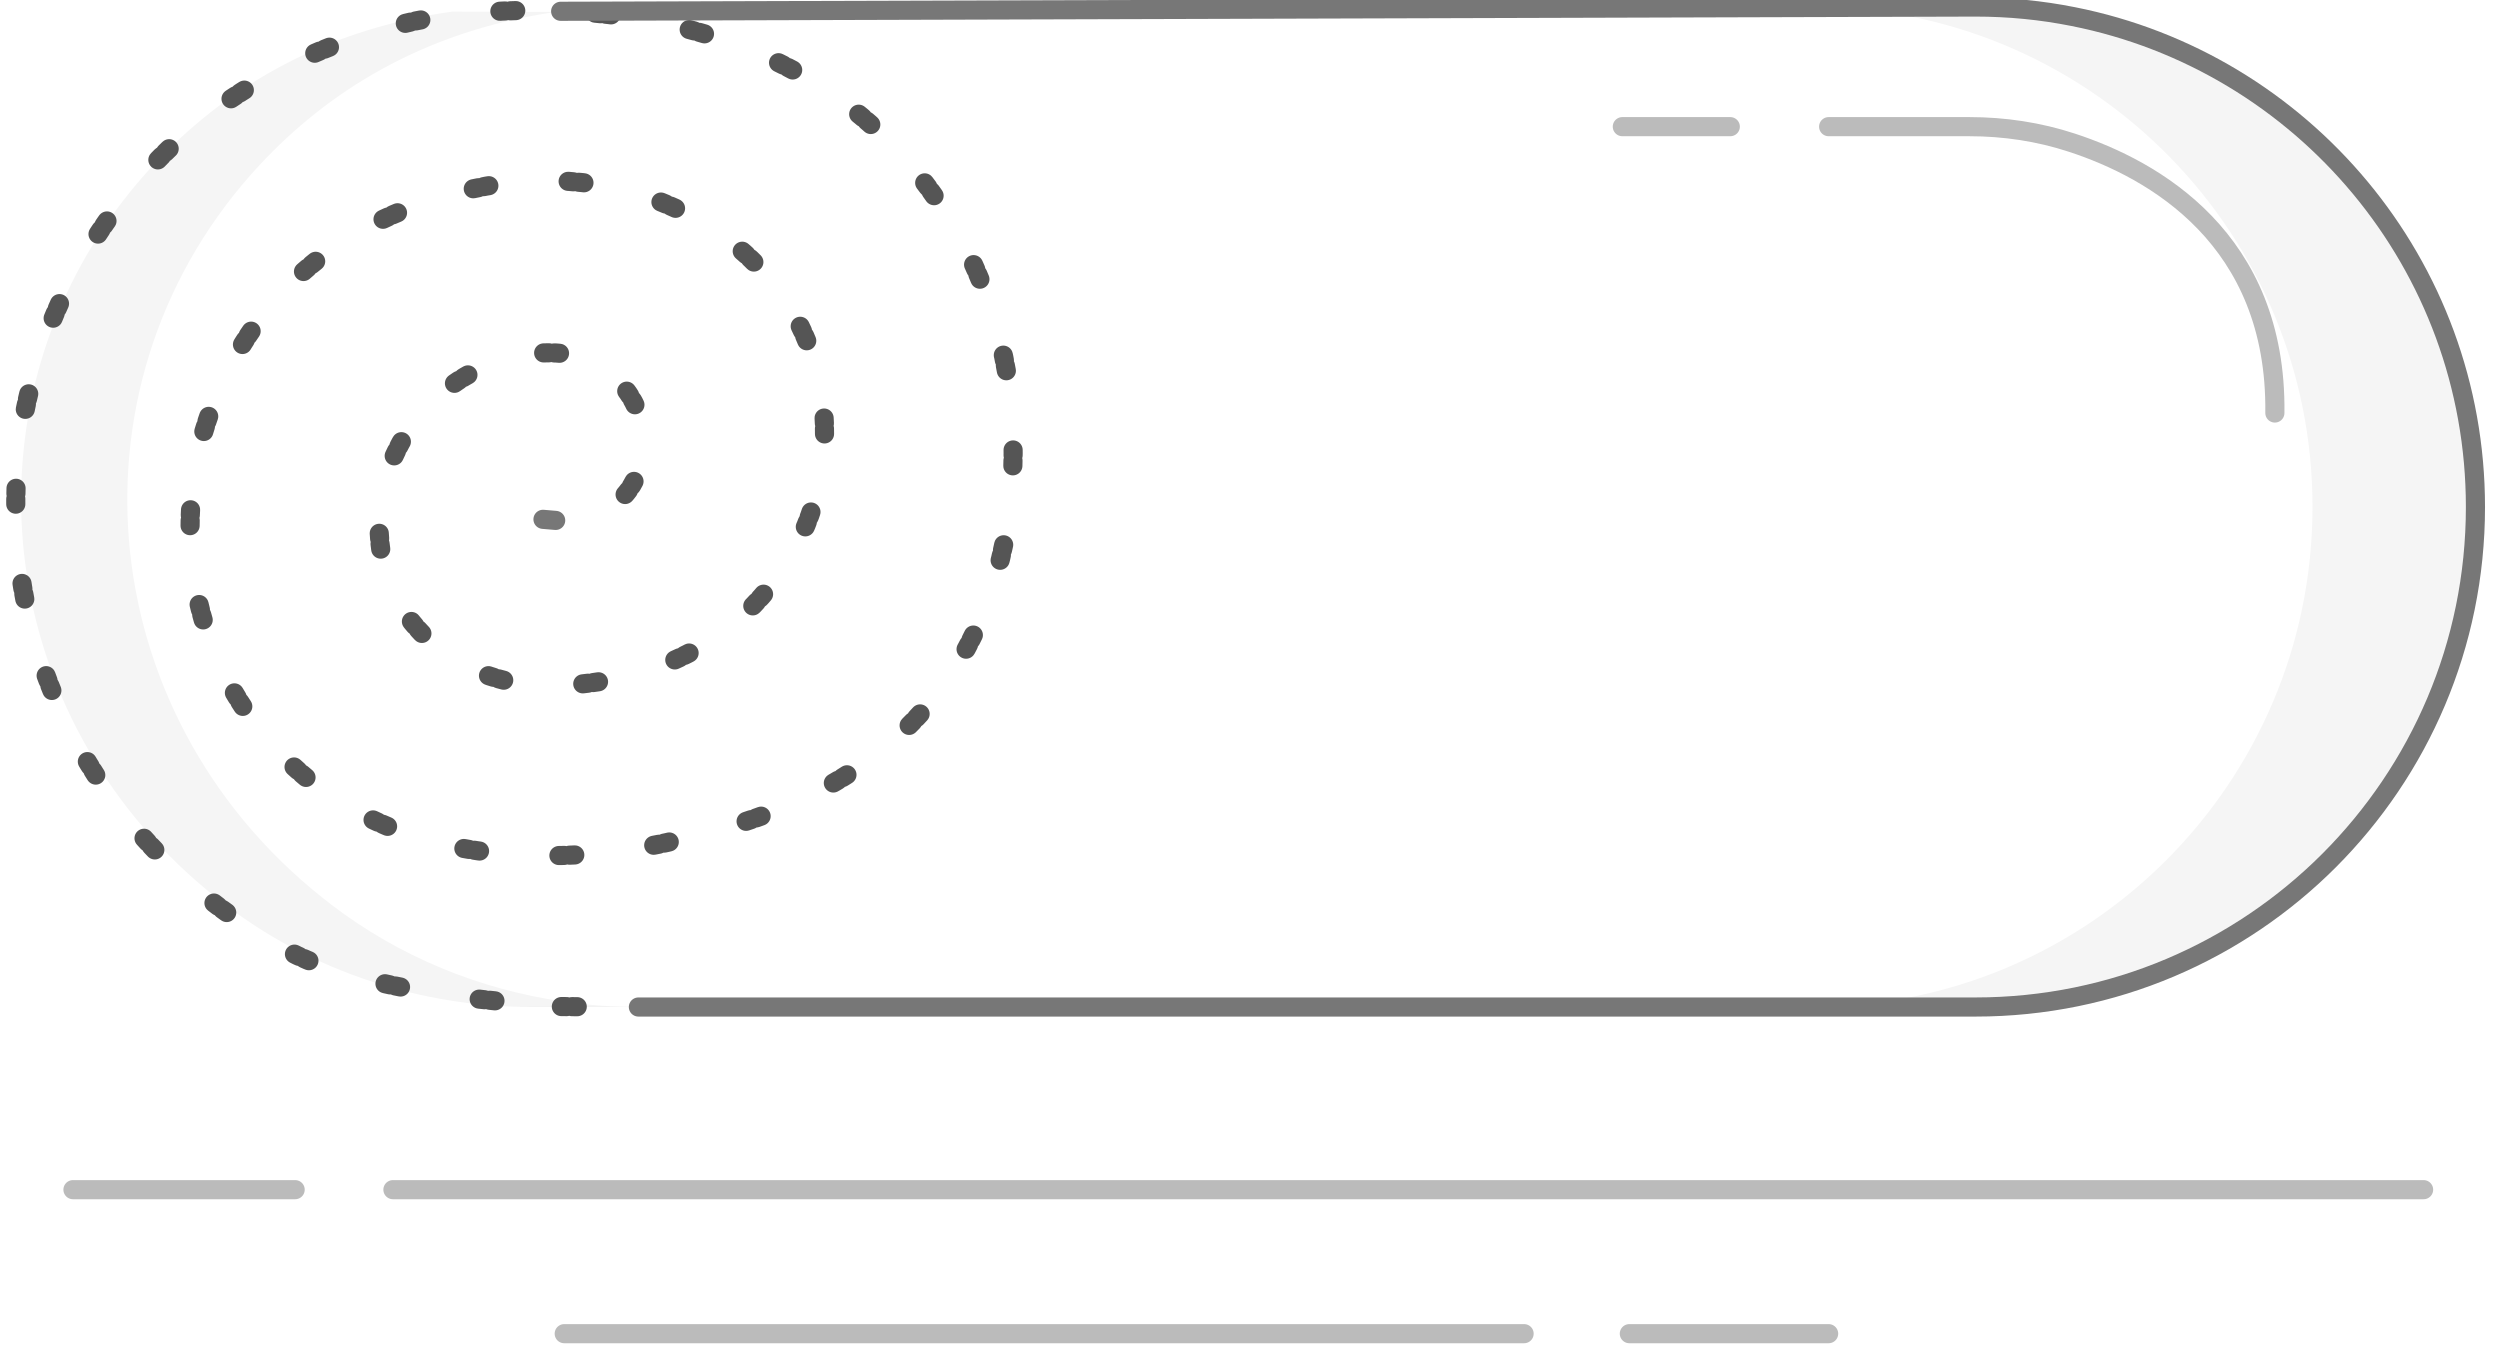
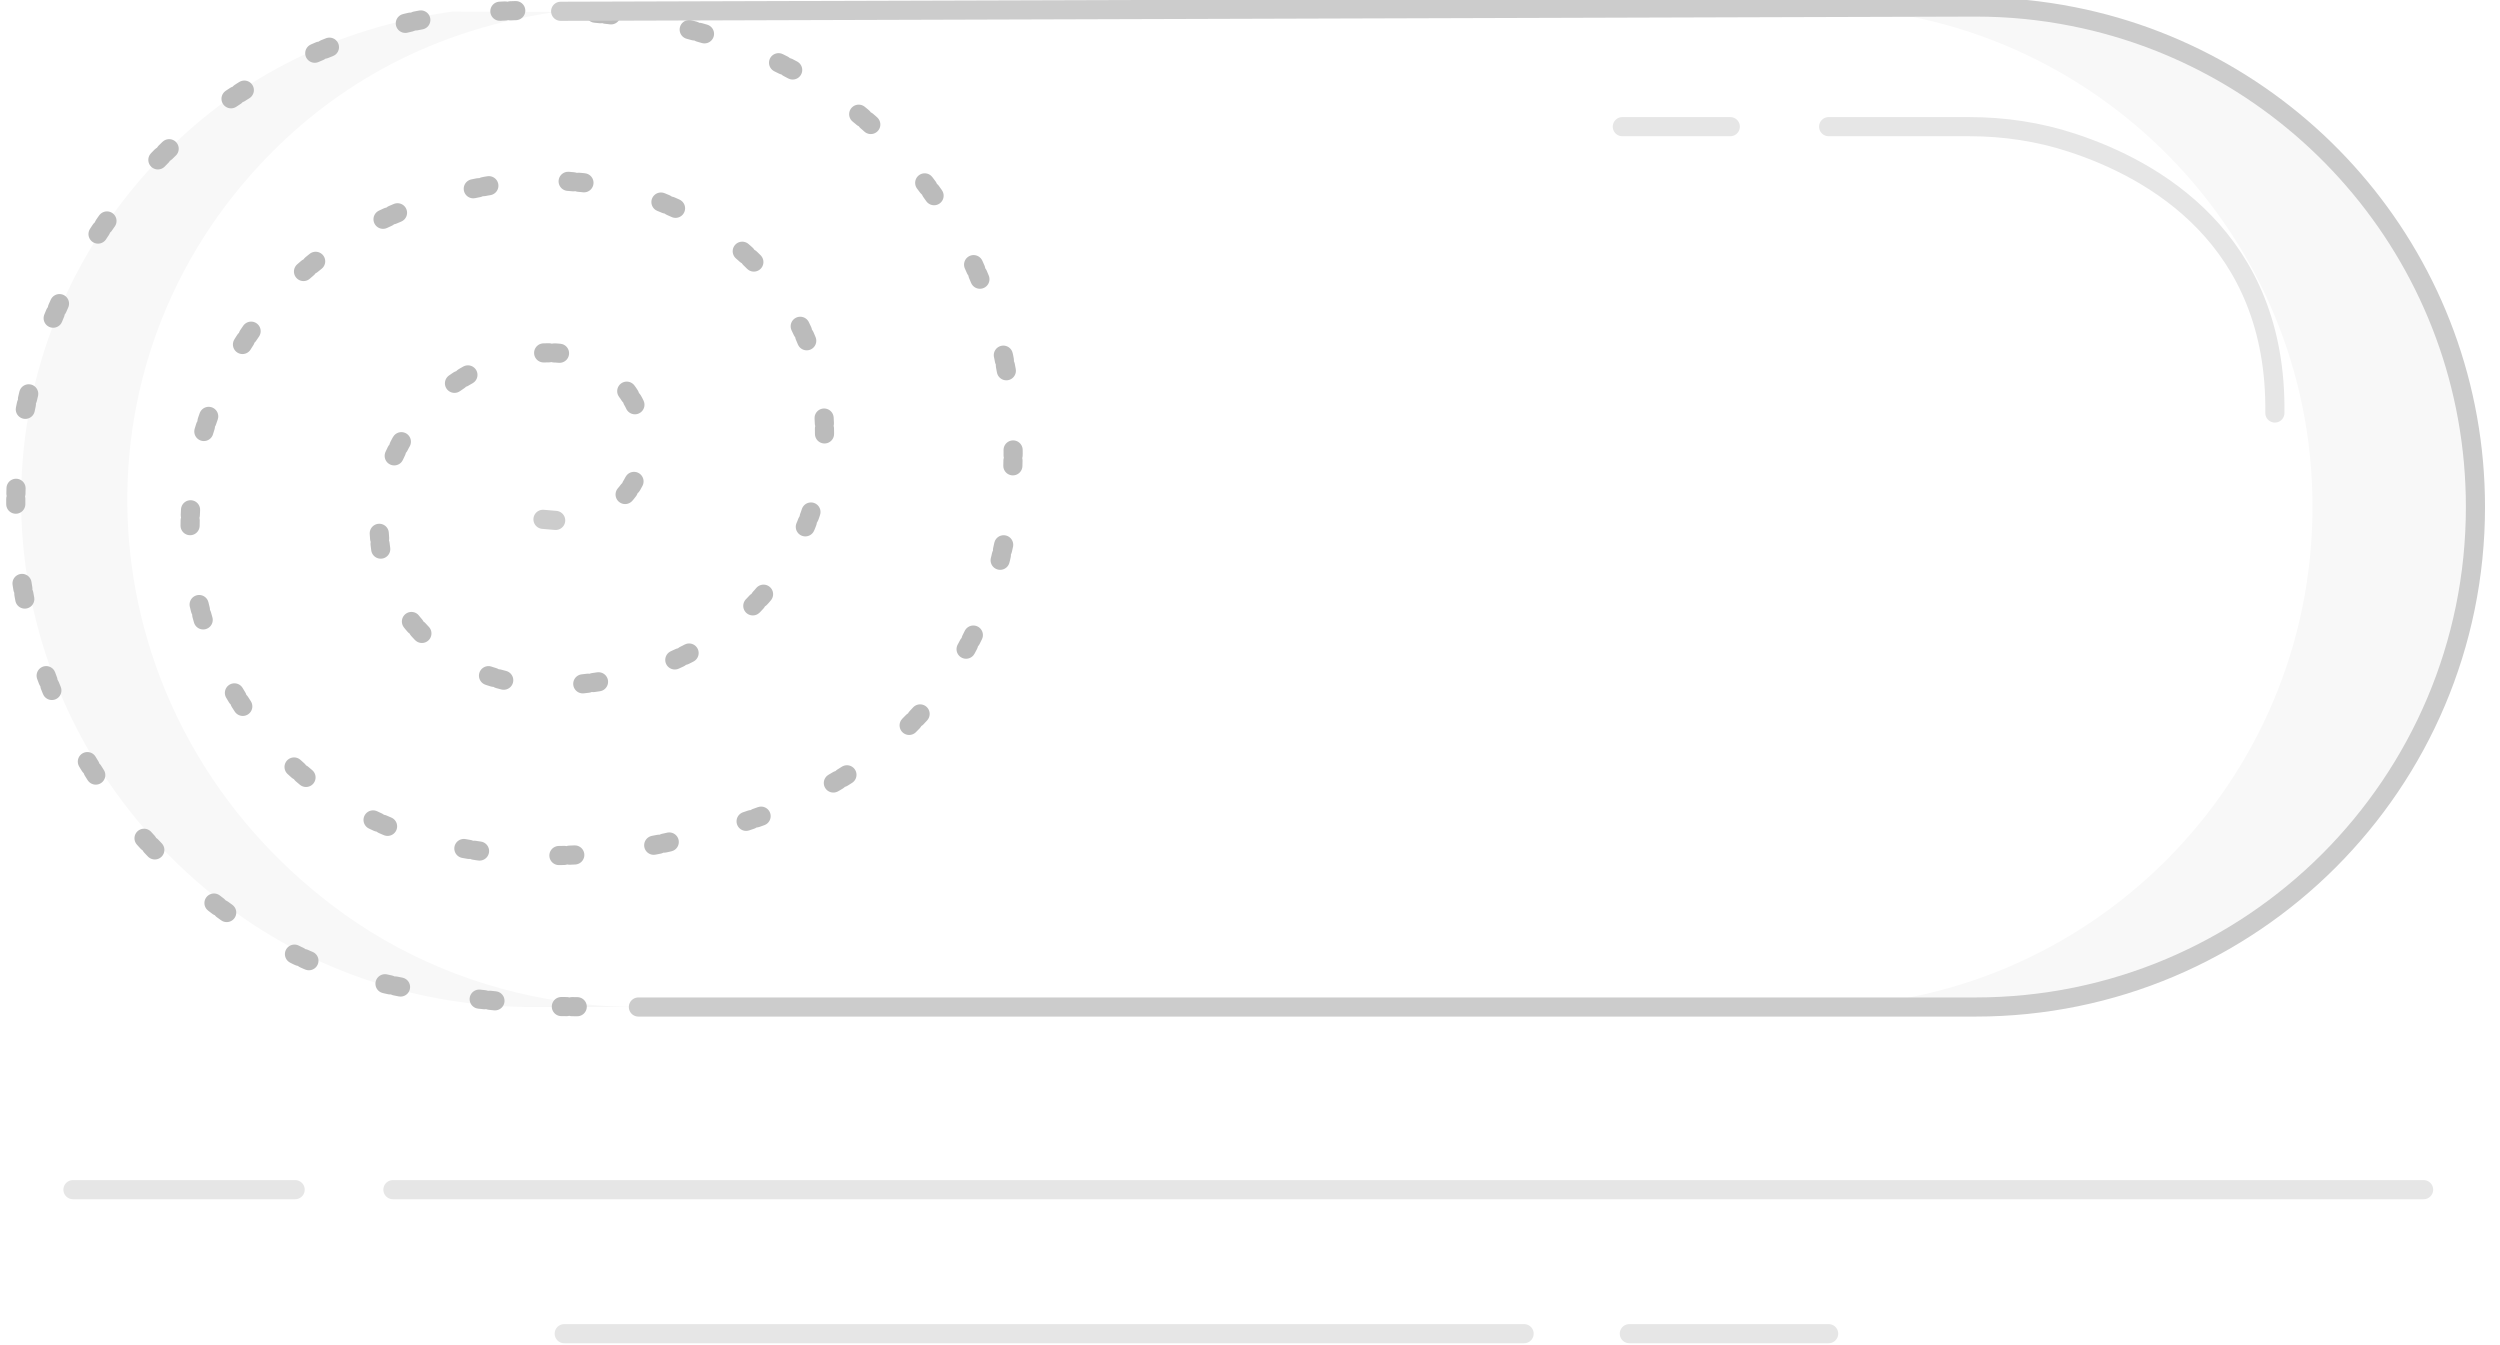
<svg xmlns="http://www.w3.org/2000/svg" viewBox="0 1.4 392 210.75">
-   <path d="m 325.07,4 c -4.95,-0.99 -10.08,-1.5 -15.32,-1.5 L 87.92,3.17 h -0.01 l -1.33,0.19 c -0.01,0.01 -0.01,0.01 -0.02,0 -20.64,3.12 -35.34,12.66 -45.74,23.79 -31.26,33.47 -26.88,85.89 9.74,115.01 a 68.72,68.72 0 0 0 1.42,1.11 c 10.62,8.12 23.14,13.25 36.28,15.16 h 0.01 a 80.48,80.48 0 0 0 11.83,0.87 h -7.88 -5.98 -2.79 c -7.9,0 -15.73,-1.14 -23.21,-3.38 -0.01,0 -0.02,0 -0.03,-0.01 -8.94,-2.67 -17.38,-6.91 -24.88,-12.64 l -1.42,-1.11 C 0.49,115.58 -6.08,69.6 16.79,36.33 c 2.19,-3.19 4.65,-6.25 7.38,-9.18 10.56,-11.3 25.58,-20.98 46.75,-23.93 z" style="opacity:0.04" />
-   <path d="m 388.15,80.9 c 0,21.65 -8.78,41.25 -22.96,55.44 -14.19,14.19 -33.79,22.96 -55.44,22.96 H 83.45 a 68.71,68.71 0 0 1 -2.03,-0.03 H 284.2 c 21.65,0 41.25,-8.77 55.44,-22.96 14.18,-14.19 22.96,-33.79 22.96,-55.44 0,-42.62 -34.01,-77.3 -76.38,-78.37 h 23.53 c 43.3,0 78.4,35.1 78.4,78.4 z" style="opacity:0.04" />
+   <path d="m 325.07,4 c -4.95,-0.99 -10.08,-1.5 -15.32,-1.5 L 87.92,3.17 h -0.01 l -1.33,0.19 c -0.01,0.01 -0.01,0.01 -0.02,0 -20.64,3.12 -35.34,12.66 -45.74,23.79 -31.26,33.47 -26.88,85.89 9.74,115.01 a 68.72,68.72 0 0 0 1.42,1.11 c 10.62,8.12 23.14,13.25 36.28,15.16 h 0.01 a 80.48,80.48 0 0 0 11.83,0.87 h -7.88 -5.98 -2.79 c -7.9,0 -15.73,-1.14 -23.21,-3.38 -0.01,0 -0.02,0 -0.03,-0.01 -8.94,-2.67 -17.38,-6.91 -24.88,-12.64 l -1.42,-1.11 C 0.49,115.58 -6.08,69.6 16.79,36.33 c 2.19,-3.19 4.65,-6.25 7.38,-9.18 10.56,-11.3 25.58,-20.98 46.75,-23.93 z" style="opacity:0.03" />
+   <path d="m 388.15,80.9 c 0,21.65 -8.78,41.25 -22.96,55.44 -14.19,14.19 -33.79,22.96 -55.44,22.96 H 83.45 a 68.71,68.71 0 0 1 -2.03,-0.03 H 284.2 c 21.65,0 41.25,-8.77 55.44,-22.96 14.18,-14.19 22.96,-33.79 22.96,-55.44 0,-42.62 -34.01,-77.3 -76.38,-78.37 h 23.53 c 43.3,0 78.4,35.1 78.4,78.4 z" style="opacity:0.03" />
  <g style="fill:none" transform="translate(-60.69,-149.49)">
-     <path style="stroke-width:3; stroke-linecap:round; stroke-miterlimit:4; stroke-dasharray:0.83,0.83,0.83,12.48; stroke-dashoffset:0; stroke:#555555" d="m 151.2,308.74 c -4.73,-0.022 -9.56,-0.11 -14.4,-0.28" />
-     <path style="stroke-width:3; stroke-linecap:round; stroke-miterlimit:4; stroke-dasharray:0.83,0.83,0.83,12.48; stroke-dashoffset:0; stroke:#555555" d="m 138.3,307.82 c -12.91,-1.29 -25.08,-3.87 -32.44,-7.83 l -1.58,-0.87 c -40.79,-22.92 -53.45,-73.98 -27.91,-112 9.58,-14.24 24.88,-27.39 49.31,-32.91 0,0 1.98,-0.44 5.36,-0.86 14.6,-1.86 55.48,-3.61 77.51,30.28 7.41,11.39 11.14,24.79 11,38.37 -0.2,20.09 -7.85,49.96 -49.22,59.73 l -1.6,0.41 c -5.48,1.54 -44.06,11.18 -66.53,-15.82 -11.82,-14.2 -14.79,-33.76 -8.45,-51.11 5.06,-13.84 16.3,-29.17 41.04,-34.7 11.36,-2.54 23.33,-1.41 33.68,3.95 4.96,2.57 9.97,6.27 14.02,11.62 10.95,14.48 9.67,34.79 -2.4,48.36 -6.39,7.19 -16.46,13.41 -32.22,13.97 -7.13,0.26 -14.2,-2.06 -19.55,-6.79 -4.14,-3.66 -7.82,-9.13 -8.16,-17.09 -0.52,-12.46 7.67,-23.79 19.64,-27.28 2.54,-0.74 5.27,-1.16 8.09,-1.01 9.59,0.49 16.35,10.06 12.76,18.97 -0.97,2.42 -2.67,4.57 -5.5,5.82" />
-     <path style="stroke-width:3; stroke-linecap:round; stroke-miterlimit:4; stroke-dasharray:none; stroke:#777777" d="m 147.82,232.49 -1.99,-0.17 m 2.77,-79.66 v 0 l 221.84,-0.67 c 5.24,0 10.37,0.51 15.32,1.5 35.97,7.12 63.08,38.84 63.08,76.9 0,21.65 -8.78,41.25 -22.96,55.44 -14.19,14.19 -33.79,22.96 -55.44,22.96 H 160.79" />
-     <path d="m 347.42,170.75 h 22.07 c 5.45,0 10.88,0.81 16.06,2.51 12.81,4.19 32.18,15.05 31.84,42.39 M 315.07,170.75 H 332 M 106.97,337.43 H 72.13 m 368.58,0 H 122.3 m 193.87,22.58 h 31.25 m -198.26,0 h 150.51" style="stroke-width:3; stroke-linecap:round; stroke-miterlimit:4; stroke-dasharray:none; stroke:#BBBBBB" />
+     <path style="stroke-width:3; stroke-linecap:round; stroke-miterlimit:4; stroke-dasharray:0.83,0.83,0.83,12.48; stroke-dashoffset:0; stroke:#BBBBBB" d="m 151.2,308.74 c -4.73,-0.022 -9.56,-0.11 -14.4,-0.28" />
+     <path style="stroke-width:3; stroke-linecap:round; stroke-miterlimit:4; stroke-dasharray:0.83,0.83,0.83,12.48; stroke-dashoffset:0; stroke:#BBBBBB" d="m 138.3,307.82 c -12.91,-1.29 -25.08,-3.87 -32.44,-7.83 l -1.58,-0.87 c -40.79,-22.92 -53.45,-73.98 -27.91,-112 9.58,-14.24 24.88,-27.39 49.31,-32.91 0,0 1.98,-0.44 5.36,-0.86 14.6,-1.86 55.48,-3.61 77.51,30.28 7.41,11.39 11.14,24.79 11,38.37 -0.2,20.09 -7.85,49.96 -49.22,59.73 l -1.6,0.41 c -5.48,1.54 -44.06,11.18 -66.53,-15.82 -11.82,-14.2 -14.79,-33.76 -8.45,-51.11 5.06,-13.84 16.3,-29.17 41.04,-34.7 11.36,-2.54 23.33,-1.41 33.68,3.95 4.96,2.57 9.97,6.27 14.02,11.62 10.95,14.48 9.67,34.79 -2.4,48.36 -6.39,7.19 -16.46,13.41 -32.22,13.97 -7.13,0.26 -14.2,-2.06 -19.55,-6.79 -4.14,-3.66 -7.82,-9.13 -8.16,-17.09 -0.52,-12.46 7.67,-23.79 19.64,-27.28 2.54,-0.74 5.27,-1.16 8.09,-1.01 9.59,0.49 16.35,10.06 12.76,18.97 -0.97,2.42 -2.67,4.57 -5.5,5.82" />
+     <path style="stroke-width:3; stroke-linecap:round; stroke-miterlimit:4; stroke-dasharray:none; stroke:#CCCCCC" d="m 147.82,232.49 -1.99,-0.17 m 2.77,-79.66 v 0 l 221.84,-0.67 c 5.24,0 10.37,0.51 15.32,1.5 35.97,7.12 63.08,38.84 63.08,76.9 0,21.65 -8.78,41.25 -22.96,55.44 -14.19,14.19 -33.79,22.96 -55.44,22.96 H 160.79" />
+     <path d="m 347.42,170.75 h 22.07 c 5.45,0 10.88,0.81 16.06,2.51 12.81,4.19 32.18,15.05 31.84,42.39 M 315.07,170.75 H 332 M 106.97,337.43 H 72.13 m 368.58,0 H 122.3 m 193.87,22.58 h 31.25 m -198.26,0 h 150.51" style="stroke-width:3; stroke-linecap:round; stroke-miterlimit:4; stroke-dasharray:none; stroke:#E6E6E6" />
  </g>
</svg>
